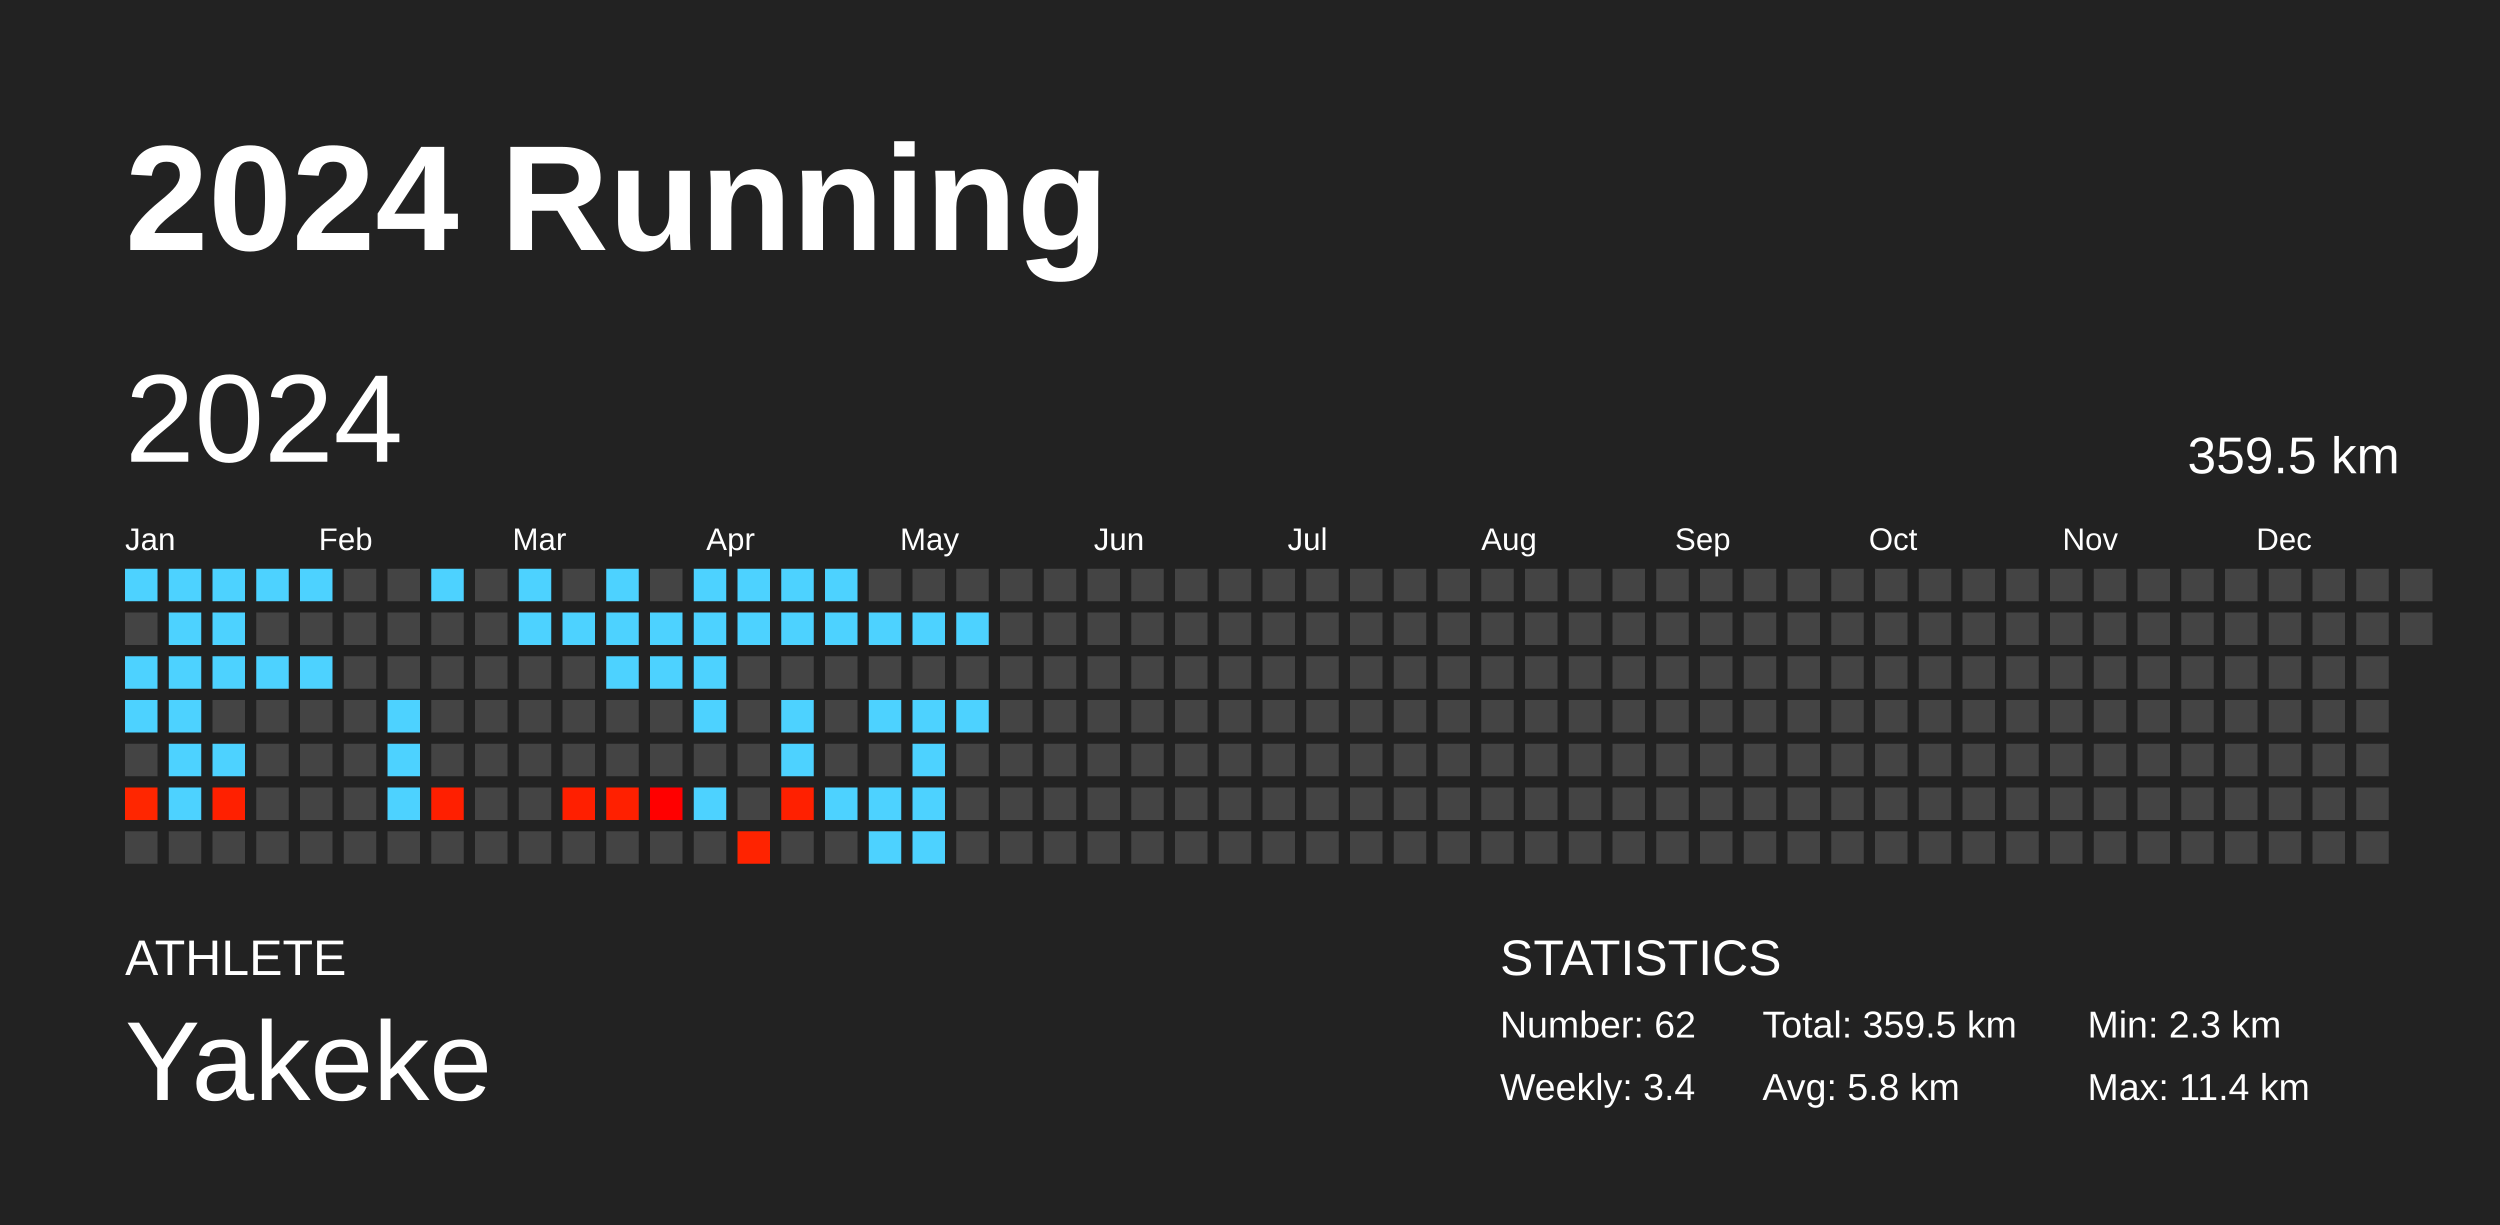
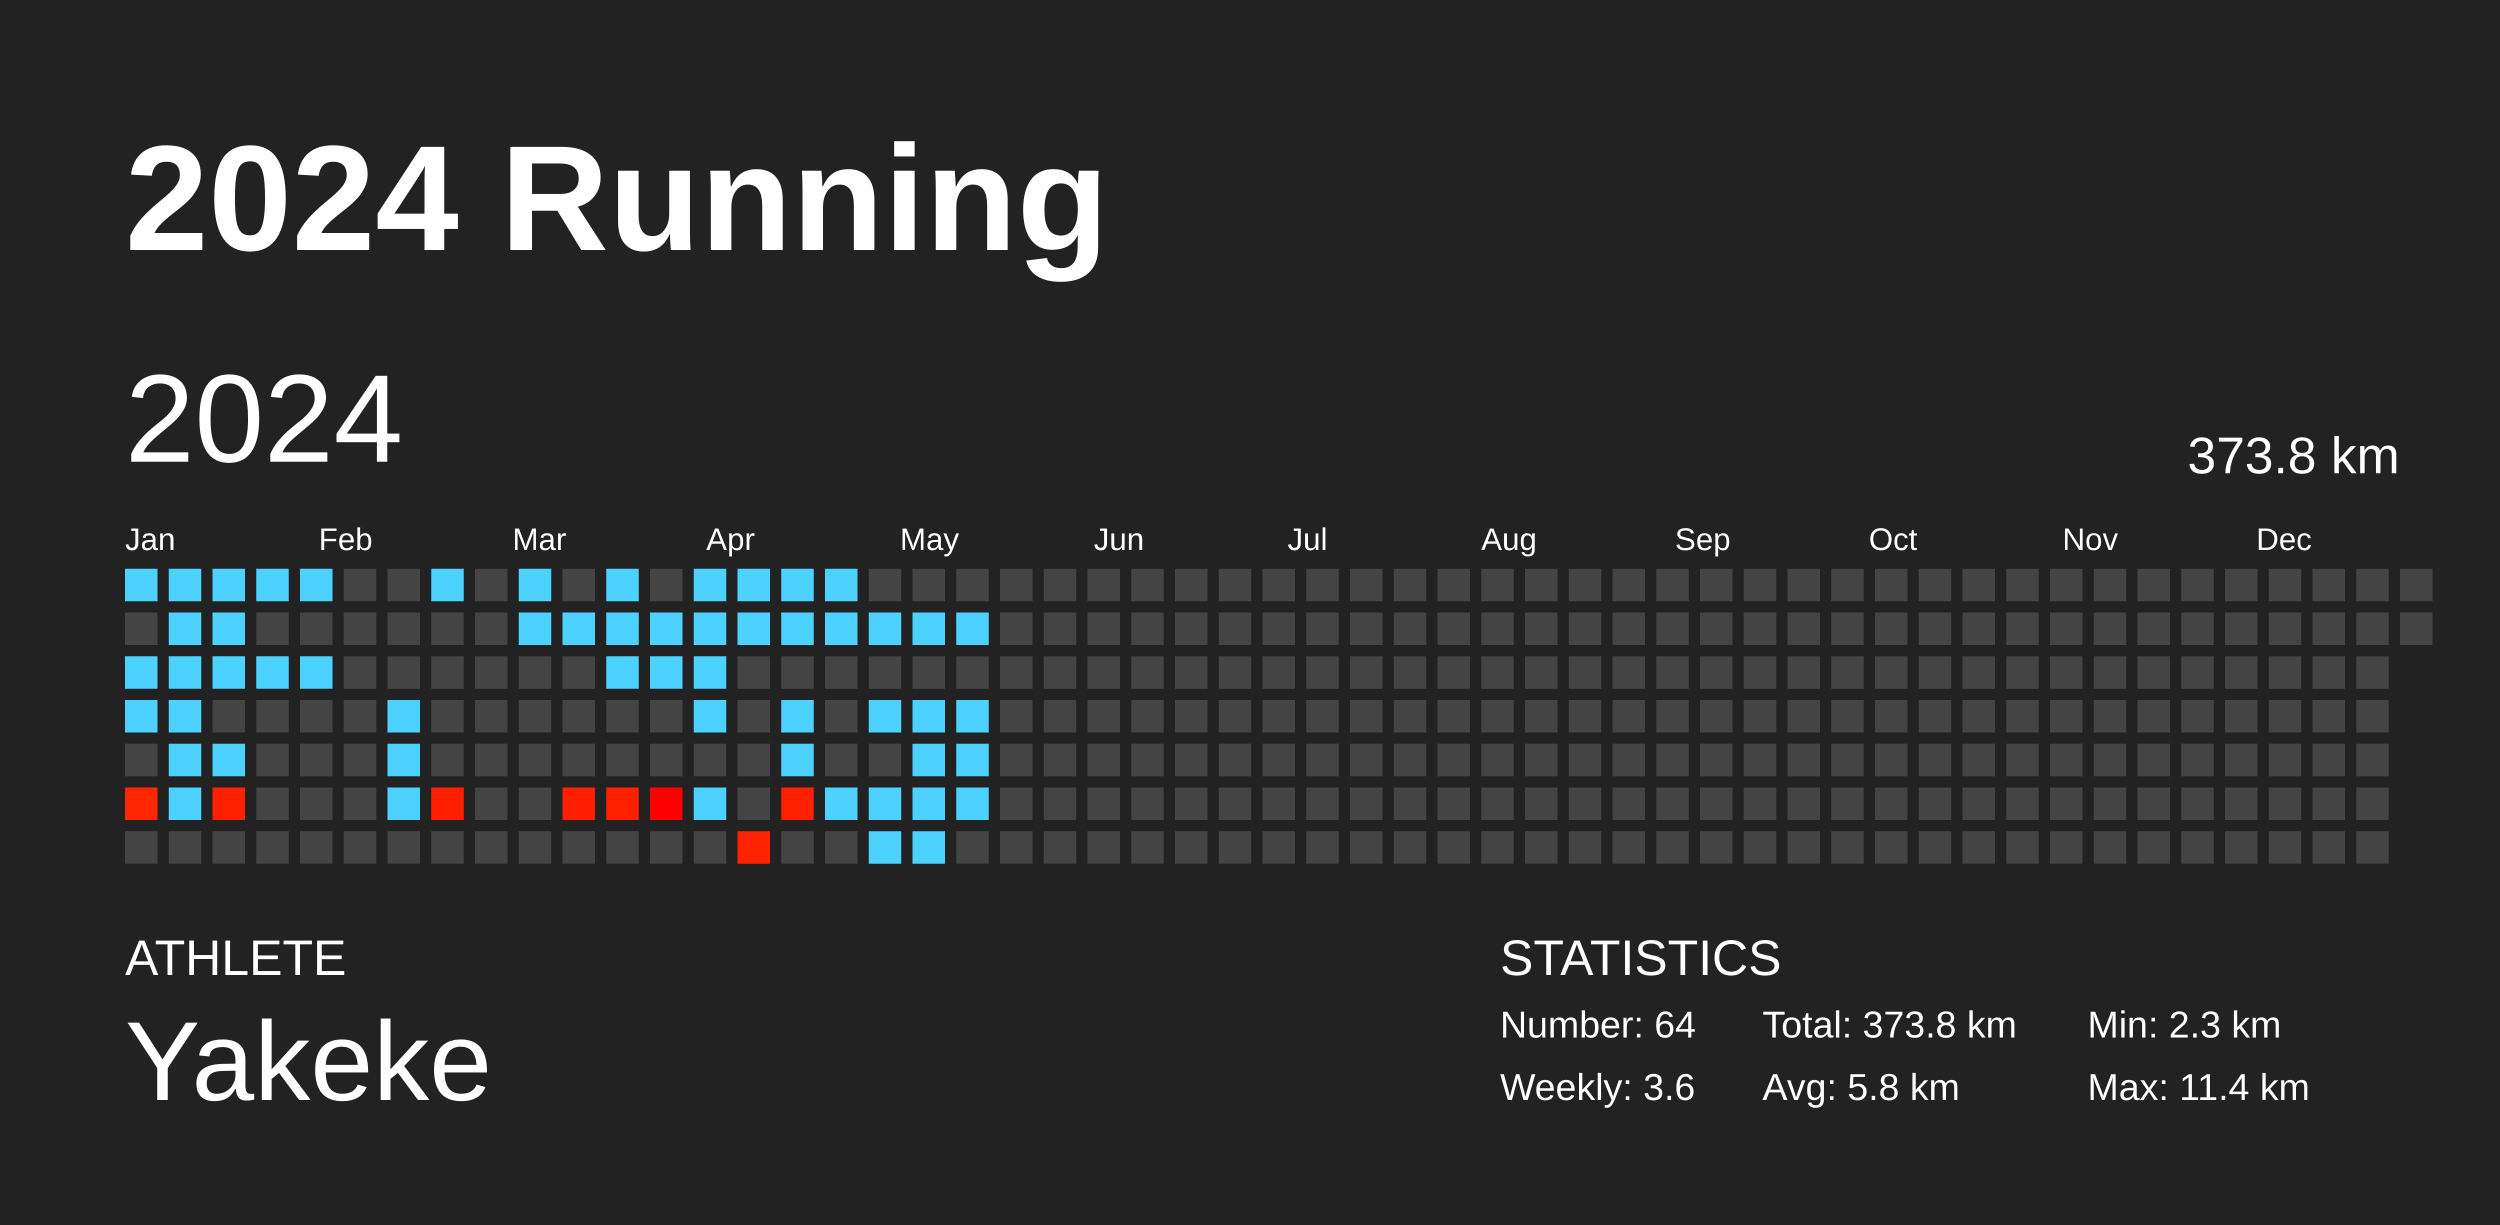
<svg xmlns="http://www.w3.org/2000/svg" baseProfile="full" height="98mm" version="1.1" viewBox="0,0,200,98" width="200mm">
  <defs />
  <rect fill="#222222" height="98" width="200" x="0" y="0" />
  <text fill="#FFFFFF" style="font-size:12px; font-family:Arial; font-weight:bold;" x="10" y="20">2024 Running</text>
  <text fill="#FFFFFF" style="font-size:4px; font-family:Arial" x="10" y="78">ATHLETE</text>
  <text fill="#FFFFFF" style="font-size:9px; font-family:Arial" x="10" y="88">Yakeke</text>
  <text fill="#FFFFFF" style="font-size:4px; font-family:Arial" x="120" y="78">STATISTICS</text>
-   <text fill="#FFFFFF" style="font-size:3px; font-family:Arial" x="120" y="83">Number: 62</text>
-   <text fill="#FFFFFF" style="font-size:3px; font-family:Arial" x="120" y="88">Weekly: 3.4</text>
-   <text fill="#FFFFFF" style="font-size:3px; font-family:Arial" x="141" y="83">Total: 359.5 km</text>
+   <text fill="#FFFFFF" style="font-size:3px; font-family:Arial" x="120" y="83">Number: 64</text>
+   <text fill="#FFFFFF" style="font-size:3px; font-family:Arial" x="120" y="88">Weekly: 3.6</text>
+   <text fill="#FFFFFF" style="font-size:3px; font-family:Arial" x="141" y="83">Total: 373.8 km</text>
  <text fill="#FFFFFF" style="font-size:3px; font-family:Arial" x="141" y="88">Avg: 5.8 km</text>
  <text fill="#FFFFFF" style="font-size:3px; font-family:Arial" x="167" y="83">Min: 2.3 km</text>
  <text fill="#FFFFFF" style="font-size:3px; font-family:Arial" x="167" y="88">Max: 11.4 km</text>
  <text dominant-baseline="hanging" fill="#FFFFFF" style="font-size:10.0px; font-family:Arial;" x="10" y="30">2024</text>
-   <text dominant-baseline="hanging" fill="#FFFFFF" style="font-size:4.125px; font-family:Arial;" x="175" y="35">359.5 km</text>
+   <text dominant-baseline="hanging" fill="#FFFFFF" style="font-size:4.125px; font-family:Arial;" x="175" y="35">373.8 km</text>
  <text fill="#FFFFFF" style="font-size:2.5px; font-family:Arial" x="10.0" y="44">Jan</text>
  <text fill="#FFFFFF" style="font-size:2.5px; font-family:Arial" x="25.5" y="44">Feb</text>
  <text fill="#FFFFFF" style="font-size:2.5px; font-family:Arial" x="41.0" y="44">Mar</text>
  <text fill="#FFFFFF" style="font-size:2.5px; font-family:Arial" x="56.5" y="44">Apr</text>
  <text fill="#FFFFFF" style="font-size:2.5px; font-family:Arial" x="72.0" y="44">May</text>
  <text fill="#FFFFFF" style="font-size:2.5px; font-family:Arial" x="87.5" y="44">Jun</text>
  <text fill="#FFFFFF" style="font-size:2.5px; font-family:Arial" x="103.0" y="44">Jul</text>
  <text fill="#FFFFFF" style="font-size:2.5px; font-family:Arial" x="118.5" y="44">Aug</text>
  <text fill="#FFFFFF" style="font-size:2.5px; font-family:Arial" x="134.0" y="44">Sep</text>
  <text fill="#FFFFFF" style="font-size:2.5px; font-family:Arial" x="149.5" y="44">Oct</text>
  <text fill="#FFFFFF" style="font-size:2.5px; font-family:Arial" x="165.0" y="44">Nov</text>
  <text fill="#FFFFFF" style="font-size:2.5px; font-family:Arial" x="180.5" y="44">Dec</text>
  <rect fill="#4dd2ff" height="2.6" width="2.6" x="10.0" y="45.5" />
  <rect fill="#444444" height="2.6" width="2.6" x="10.0" y="49.0" />
  <rect fill="#4dd2ff" height="2.6" width="2.6" x="10.0" y="52.5" />
  <rect fill="#4dd2ff" height="2.6" width="2.6" x="10.0" y="56.0" />
  <rect fill="#444444" height="2.6" width="2.6" x="10.0" y="59.5" />
  <rect fill="#ff2600" height="2.6" width="2.6" x="10.0" y="63.0" />
  <rect fill="#444444" height="2.6" width="2.6" x="10.0" y="66.5" />
  <rect fill="#4dd2ff" height="2.6" width="2.6" x="13.5" y="45.5" />
  <rect fill="#4dd2ff" height="2.6" width="2.6" x="13.5" y="49.0" />
  <rect fill="#4dd2ff" height="2.6" width="2.6" x="13.5" y="52.5" />
  <rect fill="#4dd2ff" height="2.6" width="2.6" x="13.5" y="56.0" />
  <rect fill="#4dd2ff" height="2.6" width="2.6" x="13.5" y="59.5" />
  <rect fill="#4dd2ff" height="2.6" width="2.6" x="13.5" y="63.0" />
  <rect fill="#444444" height="2.6" width="2.6" x="13.5" y="66.5" />
  <rect fill="#4dd2ff" height="2.6" width="2.6" x="17.0" y="45.5" />
  <rect fill="#4dd2ff" height="2.6" width="2.6" x="17.0" y="49.0" />
  <rect fill="#4dd2ff" height="2.6" width="2.6" x="17.0" y="52.5" />
  <rect fill="#444444" height="2.6" width="2.6" x="17.0" y="56.0" />
  <rect fill="#4dd2ff" height="2.6" width="2.6" x="17.0" y="59.5" />
  <rect fill="#ff2000" height="2.6" width="2.6" x="17.0" y="63.0" />
  <rect fill="#444444" height="2.6" width="2.6" x="17.0" y="66.5" />
  <rect fill="#4dd2ff" height="2.6" width="2.6" x="20.5" y="45.5" />
  <rect fill="#444444" height="2.6" width="2.6" x="20.5" y="49.0" />
  <rect fill="#4dd2ff" height="2.6" width="2.6" x="20.5" y="52.5" />
  <rect fill="#444444" height="2.6" width="2.6" x="20.5" y="56.0" />
  <rect fill="#444444" height="2.6" width="2.6" x="20.5" y="59.5" />
  <rect fill="#444444" height="2.6" width="2.6" x="20.5" y="63.0" />
  <rect fill="#444444" height="2.6" width="2.6" x="20.5" y="66.5" />
  <rect fill="#4dd2ff" height="2.6" width="2.6" x="24.0" y="45.5" />
  <rect fill="#444444" height="2.6" width="2.6" x="24.0" y="49.0" />
  <rect fill="#4dd2ff" height="2.6" width="2.6" x="24.0" y="52.5" />
  <rect fill="#444444" height="2.6" width="2.6" x="24.0" y="56.0" />
  <rect fill="#444444" height="2.6" width="2.6" x="24.0" y="59.5" />
  <rect fill="#444444" height="2.6" width="2.6" x="24.0" y="63.0" />
  <rect fill="#444444" height="2.6" width="2.6" x="24.0" y="66.5" />
  <rect fill="#444444" height="2.6" width="2.6" x="27.5" y="45.5" />
  <rect fill="#444444" height="2.6" width="2.6" x="27.5" y="49.0" />
  <rect fill="#444444" height="2.6" width="2.6" x="27.5" y="52.5" />
  <rect fill="#444444" height="2.6" width="2.6" x="27.5" y="56.0" />
  <rect fill="#444444" height="2.6" width="2.6" x="27.5" y="59.5" />
  <rect fill="#444444" height="2.6" width="2.6" x="27.5" y="63.0" />
  <rect fill="#444444" height="2.6" width="2.6" x="27.5" y="66.5" />
  <rect fill="#444444" height="2.6" width="2.6" x="31.0" y="45.5" />
  <rect fill="#444444" height="2.6" width="2.6" x="31.0" y="49.0" />
  <rect fill="#444444" height="2.6" width="2.6" x="31.0" y="52.5" />
  <rect fill="#4dd2ff" height="2.6" width="2.6" x="31.0" y="56.0" />
  <rect fill="#4dd2ff" height="2.6" width="2.6" x="31.0" y="59.5" />
  <rect fill="#4dd2ff" height="2.6" width="2.6" x="31.0" y="63.0" />
  <rect fill="#444444" height="2.6" width="2.6" x="31.0" y="66.5" />
  <rect fill="#4dd2ff" height="2.6" width="2.6" x="34.5" y="45.5" />
  <rect fill="#444444" height="2.6" width="2.6" x="34.5" y="49.0" />
  <rect fill="#444444" height="2.6" width="2.6" x="34.5" y="52.5" />
  <rect fill="#444444" height="2.6" width="2.6" x="34.5" y="56.0" />
  <rect fill="#444444" height="2.6" width="2.6" x="34.5" y="59.5" />
  <rect fill="#ff1f00" height="2.6" width="2.6" x="34.5" y="63.0" />
  <rect fill="#444444" height="2.6" width="2.6" x="34.5" y="66.5" />
  <rect fill="#444444" height="2.6" width="2.6" x="38.0" y="45.5" />
  <rect fill="#444444" height="2.6" width="2.6" x="38.0" y="49.0" />
  <rect fill="#444444" height="2.6" width="2.6" x="38.0" y="52.5" />
  <rect fill="#444444" height="2.6" width="2.6" x="38.0" y="56.0" />
  <rect fill="#444444" height="2.6" width="2.6" x="38.0" y="59.5" />
  <rect fill="#444444" height="2.6" width="2.6" x="38.0" y="63.0" />
  <rect fill="#444444" height="2.6" width="2.6" x="38.0" y="66.5" />
  <rect fill="#4dd2ff" height="2.6" width="2.6" x="41.5" y="45.5" />
  <rect fill="#4dd2ff" height="2.6" width="2.6" x="41.5" y="49.0" />
  <rect fill="#444444" height="2.6" width="2.6" x="41.5" y="52.5" />
  <rect fill="#444444" height="2.6" width="2.6" x="41.5" y="56.0" />
  <rect fill="#444444" height="2.6" width="2.6" x="41.5" y="59.5" />
  <rect fill="#444444" height="2.6" width="2.6" x="41.5" y="63.0" />
  <rect fill="#444444" height="2.6" width="2.6" x="41.5" y="66.5" />
  <rect fill="#444444" height="2.6" width="2.6" x="45.0" y="45.5" />
  <rect fill="#4dd2ff" height="2.6" width="2.6" x="45.0" y="49.0" />
  <rect fill="#444444" height="2.6" width="2.6" x="45.0" y="52.5" />
  <rect fill="#444444" height="2.6" width="2.6" x="45.0" y="56.0" />
  <rect fill="#444444" height="2.6" width="2.6" x="45.0" y="59.5" />
  <rect fill="#ff1f00" height="2.6" width="2.6" x="45.0" y="63.0" />
  <rect fill="#444444" height="2.6" width="2.6" x="45.0" y="66.5" />
  <rect fill="#4dd2ff" height="2.6" width="2.6" x="48.5" y="45.5" />
  <rect fill="#4dd2ff" height="2.6" width="2.6" x="48.5" y="49.0" />
  <rect fill="#4dd2ff" height="2.6" width="2.6" x="48.5" y="52.5" />
  <rect fill="#444444" height="2.6" width="2.6" x="48.5" y="56.0" />
  <rect fill="#444444" height="2.6" width="2.6" x="48.5" y="59.5" />
  <rect fill="#ff2000" height="2.6" width="2.6" x="48.5" y="63.0" />
  <rect fill="#444444" height="2.6" width="2.6" x="48.5" y="66.5" />
  <rect fill="#444444" height="2.6" width="2.6" x="52.0" y="45.5" />
  <rect fill="#4dd2ff" height="2.6" width="2.6" x="52.0" y="49.0" />
  <rect fill="#4dd2ff" height="2.6" width="2.6" x="52.0" y="52.5" />
  <rect fill="#444444" height="2.6" width="2.6" x="52.0" y="56.0" />
  <rect fill="#444444" height="2.6" width="2.6" x="52.0" y="59.5" />
  <rect fill="#ff0000" height="2.6" width="2.6" x="52.0" y="63.0" />
  <rect fill="#444444" height="2.6" width="2.6" x="52.0" y="66.5" />
  <rect fill="#4dd2ff" height="2.6" width="2.6" x="55.5" y="45.5" />
  <rect fill="#4dd2ff" height="2.6" width="2.6" x="55.5" y="49.0" />
  <rect fill="#4dd2ff" height="2.6" width="2.6" x="55.5" y="52.5" />
  <rect fill="#4dd2ff" height="2.6" width="2.6" x="55.5" y="56.0" />
  <rect fill="#444444" height="2.6" width="2.6" x="55.5" y="59.5" />
  <rect fill="#4dd2ff" height="2.6" width="2.6" x="55.5" y="63.0" />
  <rect fill="#444444" height="2.6" width="2.6" x="55.5" y="66.5" />
  <rect fill="#4dd2ff" height="2.6" width="2.6" x="59.0" y="45.5" />
  <rect fill="#4dd2ff" height="2.6" width="2.6" x="59.0" y="49.0" />
  <rect fill="#444444" height="2.6" width="2.6" x="59.0" y="52.5" />
  <rect fill="#444444" height="2.6" width="2.6" x="59.0" y="56.0" />
  <rect fill="#444444" height="2.6" width="2.6" x="59.0" y="59.5" />
  <rect fill="#444444" height="2.6" width="2.6" x="59.0" y="63.0" />
  <rect fill="#ff2300" height="2.6" width="2.6" x="59.0" y="66.5" />
  <rect fill="#4dd2ff" height="2.6" width="2.6" x="62.5" y="45.5" />
  <rect fill="#4dd2ff" height="2.6" width="2.6" x="62.5" y="49.0" />
  <rect fill="#444444" height="2.6" width="2.6" x="62.5" y="52.5" />
  <rect fill="#4dd2ff" height="2.6" width="2.6" x="62.5" y="56.0" />
  <rect fill="#4dd2ff" height="2.6" width="2.6" x="62.5" y="59.5" />
  <rect fill="#ff2000" height="2.6" width="2.6" x="62.5" y="63.0" />
  <rect fill="#444444" height="2.6" width="2.6" x="62.5" y="66.5" />
  <rect fill="#4dd2ff" height="2.6" width="2.6" x="66.0" y="45.5" />
  <rect fill="#4dd2ff" height="2.6" width="2.6" x="66.0" y="49.0" />
  <rect fill="#444444" height="2.6" width="2.6" x="66.0" y="52.5" />
  <rect fill="#444444" height="2.6" width="2.6" x="66.0" y="56.0" />
  <rect fill="#444444" height="2.6" width="2.6" x="66.0" y="59.5" />
  <rect fill="#4dd2ff" height="2.6" width="2.6" x="66.0" y="63.0" />
  <rect fill="#444444" height="2.6" width="2.6" x="66.0" y="66.5" />
  <rect fill="#444444" height="2.6" width="2.6" x="69.5" y="45.5" />
  <rect fill="#4dd2ff" height="2.6" width="2.6" x="69.5" y="49.0" />
  <rect fill="#444444" height="2.6" width="2.6" x="69.5" y="52.5" />
  <rect fill="#4dd2ff" height="2.6" width="2.6" x="69.5" y="56.0" />
  <rect fill="#444444" height="2.6" width="2.6" x="69.5" y="59.5" />
  <rect fill="#4dd2ff" height="2.6" width="2.6" x="69.5" y="63.0" />
  <rect fill="#4dd2ff" height="2.6" width="2.6" x="69.5" y="66.5" />
  <rect fill="#444444" height="2.6" width="2.6" x="73.0" y="45.5" />
  <rect fill="#4dd2ff" height="2.6" width="2.6" x="73.0" y="49.0" />
  <rect fill="#444444" height="2.6" width="2.6" x="73.0" y="52.5" />
  <rect fill="#4dd2ff" height="2.6" width="2.6" x="73.0" y="56.0" />
  <rect fill="#4dd2ff" height="2.6" width="2.6" x="73.0" y="59.5" />
  <rect fill="#4dd2ff" height="2.6" width="2.6" x="73.0" y="63.0" />
  <rect fill="#4dd2ff" height="2.6" width="2.6" x="73.0" y="66.5" />
  <rect fill="#444444" height="2.6" width="2.6" x="76.5" y="45.5" />
  <rect fill="#4dd2ff" height="2.6" width="2.6" x="76.5" y="49.0" />
  <rect fill="#444444" height="2.6" width="2.6" x="76.5" y="52.5" />
  <rect fill="#4dd2ff" height="2.6" width="2.6" x="76.5" y="56.0" />
-   <rect fill="#444444" height="2.6" width="2.6" x="76.5" y="59.5" />
-   <rect fill="#444444" height="2.6" width="2.6" x="76.5" y="63.0" />
+   <rect fill="#4dd2ff" height="2.6" width="2.6" x="76.5" y="59.5" />
+   <rect fill="#4dd2ff" height="2.6" width="2.6" x="76.5" y="63.0" />
  <rect fill="#444444" height="2.6" width="2.6" x="76.5" y="66.5" />
  <rect fill="#444444" height="2.6" width="2.6" x="80.0" y="45.5" />
  <rect fill="#444444" height="2.6" width="2.6" x="80.0" y="49.0" />
  <rect fill="#444444" height="2.6" width="2.6" x="80.0" y="52.5" />
  <rect fill="#444444" height="2.6" width="2.6" x="80.0" y="56.0" />
  <rect fill="#444444" height="2.6" width="2.6" x="80.0" y="59.5" />
  <rect fill="#444444" height="2.6" width="2.6" x="80.0" y="63.0" />
  <rect fill="#444444" height="2.6" width="2.6" x="80.0" y="66.5" />
  <rect fill="#444444" height="2.6" width="2.6" x="83.5" y="45.5" />
  <rect fill="#444444" height="2.6" width="2.6" x="83.5" y="49.0" />
  <rect fill="#444444" height="2.6" width="2.6" x="83.5" y="52.5" />
  <rect fill="#444444" height="2.6" width="2.6" x="83.5" y="56.0" />
  <rect fill="#444444" height="2.6" width="2.6" x="83.5" y="59.5" />
  <rect fill="#444444" height="2.6" width="2.6" x="83.5" y="63.0" />
  <rect fill="#444444" height="2.6" width="2.6" x="83.5" y="66.5" />
  <rect fill="#444444" height="2.6" width="2.6" x="87.0" y="45.5" />
  <rect fill="#444444" height="2.6" width="2.6" x="87.0" y="49.0" />
  <rect fill="#444444" height="2.6" width="2.6" x="87.0" y="52.5" />
  <rect fill="#444444" height="2.6" width="2.6" x="87.0" y="56.0" />
  <rect fill="#444444" height="2.6" width="2.6" x="87.0" y="59.5" />
  <rect fill="#444444" height="2.6" width="2.6" x="87.0" y="63.0" />
  <rect fill="#444444" height="2.6" width="2.6" x="87.0" y="66.5" />
  <rect fill="#444444" height="2.6" width="2.6" x="90.5" y="45.5" />
  <rect fill="#444444" height="2.6" width="2.6" x="90.5" y="49.0" />
  <rect fill="#444444" height="2.6" width="2.6" x="90.5" y="52.5" />
  <rect fill="#444444" height="2.6" width="2.6" x="90.5" y="56.0" />
  <rect fill="#444444" height="2.6" width="2.6" x="90.5" y="59.5" />
  <rect fill="#444444" height="2.6" width="2.6" x="90.5" y="63.0" />
  <rect fill="#444444" height="2.6" width="2.6" x="90.5" y="66.5" />
  <rect fill="#444444" height="2.6" width="2.6" x="94.0" y="45.5" />
  <rect fill="#444444" height="2.6" width="2.6" x="94.0" y="49.0" />
  <rect fill="#444444" height="2.6" width="2.6" x="94.0" y="52.5" />
  <rect fill="#444444" height="2.6" width="2.6" x="94.0" y="56.0" />
  <rect fill="#444444" height="2.6" width="2.6" x="94.0" y="59.5" />
  <rect fill="#444444" height="2.6" width="2.6" x="94.0" y="63.0" />
  <rect fill="#444444" height="2.6" width="2.6" x="94.0" y="66.5" />
  <rect fill="#444444" height="2.6" width="2.6" x="97.5" y="45.5" />
  <rect fill="#444444" height="2.6" width="2.6" x="97.5" y="49.0" />
  <rect fill="#444444" height="2.6" width="2.6" x="97.5" y="52.5" />
  <rect fill="#444444" height="2.6" width="2.6" x="97.5" y="56.0" />
  <rect fill="#444444" height="2.6" width="2.6" x="97.5" y="59.5" />
  <rect fill="#444444" height="2.6" width="2.6" x="97.5" y="63.0" />
  <rect fill="#444444" height="2.6" width="2.6" x="97.5" y="66.5" />
  <rect fill="#444444" height="2.6" width="2.6" x="101.0" y="45.5" />
  <rect fill="#444444" height="2.6" width="2.6" x="101.0" y="49.0" />
  <rect fill="#444444" height="2.6" width="2.6" x="101.0" y="52.5" />
  <rect fill="#444444" height="2.6" width="2.6" x="101.0" y="56.0" />
  <rect fill="#444444" height="2.6" width="2.6" x="101.0" y="59.5" />
  <rect fill="#444444" height="2.6" width="2.6" x="101.0" y="63.0" />
  <rect fill="#444444" height="2.6" width="2.6" x="101.0" y="66.5" />
  <rect fill="#444444" height="2.6" width="2.6" x="104.5" y="45.5" />
  <rect fill="#444444" height="2.6" width="2.6" x="104.5" y="49.0" />
  <rect fill="#444444" height="2.6" width="2.6" x="104.5" y="52.5" />
  <rect fill="#444444" height="2.6" width="2.6" x="104.5" y="56.0" />
  <rect fill="#444444" height="2.6" width="2.6" x="104.5" y="59.5" />
  <rect fill="#444444" height="2.6" width="2.6" x="104.5" y="63.0" />
  <rect fill="#444444" height="2.6" width="2.6" x="104.5" y="66.5" />
  <rect fill="#444444" height="2.6" width="2.6" x="108.0" y="45.5" />
  <rect fill="#444444" height="2.6" width="2.6" x="108.0" y="49.0" />
  <rect fill="#444444" height="2.6" width="2.6" x="108.0" y="52.5" />
  <rect fill="#444444" height="2.6" width="2.6" x="108.0" y="56.0" />
  <rect fill="#444444" height="2.6" width="2.6" x="108.0" y="59.5" />
  <rect fill="#444444" height="2.6" width="2.6" x="108.0" y="63.0" />
  <rect fill="#444444" height="2.6" width="2.6" x="108.0" y="66.5" />
  <rect fill="#444444" height="2.6" width="2.6" x="111.5" y="45.5" />
  <rect fill="#444444" height="2.6" width="2.6" x="111.5" y="49.0" />
  <rect fill="#444444" height="2.6" width="2.6" x="111.5" y="52.5" />
  <rect fill="#444444" height="2.6" width="2.6" x="111.5" y="56.0" />
  <rect fill="#444444" height="2.6" width="2.6" x="111.5" y="59.5" />
  <rect fill="#444444" height="2.6" width="2.6" x="111.5" y="63.0" />
  <rect fill="#444444" height="2.6" width="2.6" x="111.5" y="66.5" />
  <rect fill="#444444" height="2.6" width="2.6" x="115.0" y="45.5" />
  <rect fill="#444444" height="2.6" width="2.6" x="115.0" y="49.0" />
  <rect fill="#444444" height="2.6" width="2.6" x="115.0" y="52.5" />
  <rect fill="#444444" height="2.6" width="2.6" x="115.0" y="56.0" />
  <rect fill="#444444" height="2.6" width="2.6" x="115.0" y="59.5" />
  <rect fill="#444444" height="2.6" width="2.6" x="115.0" y="63.0" />
  <rect fill="#444444" height="2.6" width="2.6" x="115.0" y="66.5" />
  <rect fill="#444444" height="2.6" width="2.6" x="118.5" y="45.5" />
  <rect fill="#444444" height="2.6" width="2.6" x="118.5" y="49.0" />
  <rect fill="#444444" height="2.6" width="2.6" x="118.5" y="52.5" />
  <rect fill="#444444" height="2.6" width="2.6" x="118.5" y="56.0" />
  <rect fill="#444444" height="2.6" width="2.6" x="118.5" y="59.5" />
  <rect fill="#444444" height="2.6" width="2.6" x="118.5" y="63.0" />
  <rect fill="#444444" height="2.6" width="2.6" x="118.5" y="66.5" />
  <rect fill="#444444" height="2.6" width="2.6" x="122.0" y="45.5" />
  <rect fill="#444444" height="2.6" width="2.6" x="122.0" y="49.0" />
  <rect fill="#444444" height="2.6" width="2.6" x="122.0" y="52.5" />
  <rect fill="#444444" height="2.6" width="2.6" x="122.0" y="56.0" />
  <rect fill="#444444" height="2.6" width="2.6" x="122.0" y="59.5" />
  <rect fill="#444444" height="2.6" width="2.6" x="122.0" y="63.0" />
  <rect fill="#444444" height="2.6" width="2.6" x="122.0" y="66.5" />
  <rect fill="#444444" height="2.6" width="2.6" x="125.5" y="45.5" />
  <rect fill="#444444" height="2.6" width="2.6" x="125.5" y="49.0" />
  <rect fill="#444444" height="2.6" width="2.6" x="125.5" y="52.5" />
  <rect fill="#444444" height="2.6" width="2.6" x="125.5" y="56.0" />
  <rect fill="#444444" height="2.6" width="2.6" x="125.5" y="59.5" />
  <rect fill="#444444" height="2.6" width="2.6" x="125.5" y="63.0" />
  <rect fill="#444444" height="2.6" width="2.6" x="125.5" y="66.5" />
  <rect fill="#444444" height="2.6" width="2.6" x="129.0" y="45.5" />
  <rect fill="#444444" height="2.6" width="2.6" x="129.0" y="49.0" />
  <rect fill="#444444" height="2.6" width="2.6" x="129.0" y="52.5" />
  <rect fill="#444444" height="2.6" width="2.6" x="129.0" y="56.0" />
  <rect fill="#444444" height="2.6" width="2.6" x="129.0" y="59.5" />
  <rect fill="#444444" height="2.6" width="2.6" x="129.0" y="63.0" />
  <rect fill="#444444" height="2.6" width="2.6" x="129.0" y="66.5" />
  <rect fill="#444444" height="2.6" width="2.6" x="132.5" y="45.5" />
  <rect fill="#444444" height="2.6" width="2.6" x="132.5" y="49.0" />
  <rect fill="#444444" height="2.6" width="2.6" x="132.5" y="52.5" />
  <rect fill="#444444" height="2.6" width="2.6" x="132.5" y="56.0" />
  <rect fill="#444444" height="2.6" width="2.6" x="132.5" y="59.5" />
  <rect fill="#444444" height="2.6" width="2.6" x="132.5" y="63.0" />
  <rect fill="#444444" height="2.6" width="2.6" x="132.5" y="66.5" />
  <rect fill="#444444" height="2.6" width="2.6" x="136.0" y="45.5" />
  <rect fill="#444444" height="2.6" width="2.6" x="136.0" y="49.0" />
  <rect fill="#444444" height="2.6" width="2.6" x="136.0" y="52.5" />
  <rect fill="#444444" height="2.6" width="2.6" x="136.0" y="56.0" />
  <rect fill="#444444" height="2.6" width="2.6" x="136.0" y="59.5" />
  <rect fill="#444444" height="2.6" width="2.6" x="136.0" y="63.0" />
  <rect fill="#444444" height="2.6" width="2.6" x="136.0" y="66.5" />
  <rect fill="#444444" height="2.6" width="2.6" x="139.5" y="45.5" />
  <rect fill="#444444" height="2.6" width="2.6" x="139.5" y="49.0" />
  <rect fill="#444444" height="2.6" width="2.6" x="139.5" y="52.5" />
  <rect fill="#444444" height="2.6" width="2.6" x="139.5" y="56.0" />
  <rect fill="#444444" height="2.6" width="2.6" x="139.5" y="59.5" />
  <rect fill="#444444" height="2.6" width="2.6" x="139.5" y="63.0" />
  <rect fill="#444444" height="2.6" width="2.6" x="139.5" y="66.5" />
  <rect fill="#444444" height="2.6" width="2.6" x="143.0" y="45.5" />
  <rect fill="#444444" height="2.6" width="2.6" x="143.0" y="49.0" />
  <rect fill="#444444" height="2.6" width="2.6" x="143.0" y="52.5" />
  <rect fill="#444444" height="2.6" width="2.6" x="143.0" y="56.0" />
  <rect fill="#444444" height="2.6" width="2.6" x="143.0" y="59.5" />
  <rect fill="#444444" height="2.6" width="2.6" x="143.0" y="63.0" />
  <rect fill="#444444" height="2.6" width="2.6" x="143.0" y="66.5" />
  <rect fill="#444444" height="2.6" width="2.6" x="146.5" y="45.5" />
  <rect fill="#444444" height="2.6" width="2.6" x="146.5" y="49.0" />
  <rect fill="#444444" height="2.6" width="2.6" x="146.5" y="52.5" />
  <rect fill="#444444" height="2.6" width="2.6" x="146.5" y="56.0" />
  <rect fill="#444444" height="2.6" width="2.6" x="146.5" y="59.5" />
  <rect fill="#444444" height="2.6" width="2.6" x="146.5" y="63.0" />
  <rect fill="#444444" height="2.6" width="2.6" x="146.5" y="66.5" />
  <rect fill="#444444" height="2.6" width="2.6" x="150.0" y="45.5" />
  <rect fill="#444444" height="2.6" width="2.6" x="150.0" y="49.0" />
  <rect fill="#444444" height="2.6" width="2.6" x="150.0" y="52.5" />
  <rect fill="#444444" height="2.6" width="2.6" x="150.0" y="56.0" />
  <rect fill="#444444" height="2.6" width="2.6" x="150.0" y="59.5" />
  <rect fill="#444444" height="2.6" width="2.6" x="150.0" y="63.0" />
  <rect fill="#444444" height="2.6" width="2.6" x="150.0" y="66.5" />
  <rect fill="#444444" height="2.6" width="2.6" x="153.5" y="45.5" />
  <rect fill="#444444" height="2.6" width="2.6" x="153.5" y="49.0" />
  <rect fill="#444444" height="2.6" width="2.6" x="153.5" y="52.5" />
  <rect fill="#444444" height="2.6" width="2.6" x="153.5" y="56.0" />
  <rect fill="#444444" height="2.6" width="2.6" x="153.5" y="59.5" />
  <rect fill="#444444" height="2.6" width="2.6" x="153.5" y="63.0" />
  <rect fill="#444444" height="2.6" width="2.6" x="153.5" y="66.5" />
  <rect fill="#444444" height="2.6" width="2.6" x="157.0" y="45.5" />
  <rect fill="#444444" height="2.6" width="2.6" x="157.0" y="49.0" />
  <rect fill="#444444" height="2.6" width="2.6" x="157.0" y="52.5" />
  <rect fill="#444444" height="2.6" width="2.6" x="157.0" y="56.0" />
  <rect fill="#444444" height="2.6" width="2.6" x="157.0" y="59.5" />
  <rect fill="#444444" height="2.6" width="2.6" x="157.0" y="63.0" />
  <rect fill="#444444" height="2.6" width="2.6" x="157.0" y="66.5" />
  <rect fill="#444444" height="2.6" width="2.6" x="160.5" y="45.5" />
  <rect fill="#444444" height="2.6" width="2.6" x="160.5" y="49.0" />
  <rect fill="#444444" height="2.6" width="2.6" x="160.5" y="52.5" />
  <rect fill="#444444" height="2.6" width="2.6" x="160.5" y="56.0" />
  <rect fill="#444444" height="2.6" width="2.6" x="160.5" y="59.5" />
  <rect fill="#444444" height="2.6" width="2.6" x="160.5" y="63.0" />
  <rect fill="#444444" height="2.6" width="2.6" x="160.5" y="66.5" />
  <rect fill="#444444" height="2.6" width="2.6" x="164.0" y="45.5" />
  <rect fill="#444444" height="2.6" width="2.6" x="164.0" y="49.0" />
  <rect fill="#444444" height="2.6" width="2.6" x="164.0" y="52.5" />
  <rect fill="#444444" height="2.6" width="2.6" x="164.0" y="56.0" />
  <rect fill="#444444" height="2.6" width="2.6" x="164.0" y="59.5" />
  <rect fill="#444444" height="2.6" width="2.6" x="164.0" y="63.0" />
  <rect fill="#444444" height="2.6" width="2.6" x="164.0" y="66.5" />
  <rect fill="#444444" height="2.6" width="2.6" x="167.5" y="45.5" />
  <rect fill="#444444" height="2.6" width="2.6" x="167.5" y="49.0" />
  <rect fill="#444444" height="2.6" width="2.6" x="167.5" y="52.5" />
  <rect fill="#444444" height="2.6" width="2.6" x="167.5" y="56.0" />
  <rect fill="#444444" height="2.6" width="2.6" x="167.5" y="59.5" />
  <rect fill="#444444" height="2.6" width="2.6" x="167.5" y="63.0" />
  <rect fill="#444444" height="2.6" width="2.6" x="167.5" y="66.5" />
  <rect fill="#444444" height="2.6" width="2.6" x="171.0" y="45.5" />
  <rect fill="#444444" height="2.6" width="2.6" x="171.0" y="49.0" />
  <rect fill="#444444" height="2.6" width="2.6" x="171.0" y="52.5" />
  <rect fill="#444444" height="2.6" width="2.6" x="171.0" y="56.0" />
  <rect fill="#444444" height="2.6" width="2.6" x="171.0" y="59.5" />
  <rect fill="#444444" height="2.6" width="2.6" x="171.0" y="63.0" />
  <rect fill="#444444" height="2.6" width="2.6" x="171.0" y="66.5" />
  <rect fill="#444444" height="2.6" width="2.6" x="174.5" y="45.5" />
  <rect fill="#444444" height="2.6" width="2.6" x="174.5" y="49.0" />
  <rect fill="#444444" height="2.6" width="2.6" x="174.5" y="52.5" />
  <rect fill="#444444" height="2.6" width="2.6" x="174.5" y="56.0" />
  <rect fill="#444444" height="2.6" width="2.6" x="174.5" y="59.5" />
  <rect fill="#444444" height="2.6" width="2.6" x="174.5" y="63.0" />
  <rect fill="#444444" height="2.6" width="2.6" x="174.5" y="66.5" />
  <rect fill="#444444" height="2.6" width="2.6" x="178.0" y="45.5" />
  <rect fill="#444444" height="2.6" width="2.6" x="178.0" y="49.0" />
  <rect fill="#444444" height="2.6" width="2.6" x="178.0" y="52.5" />
  <rect fill="#444444" height="2.6" width="2.6" x="178.0" y="56.0" />
  <rect fill="#444444" height="2.6" width="2.6" x="178.0" y="59.5" />
  <rect fill="#444444" height="2.6" width="2.6" x="178.0" y="63.0" />
  <rect fill="#444444" height="2.6" width="2.6" x="178.0" y="66.5" />
  <rect fill="#444444" height="2.6" width="2.6" x="181.5" y="45.5" />
  <rect fill="#444444" height="2.6" width="2.6" x="181.5" y="49.0" />
  <rect fill="#444444" height="2.6" width="2.6" x="181.5" y="52.5" />
  <rect fill="#444444" height="2.6" width="2.6" x="181.5" y="56.0" />
  <rect fill="#444444" height="2.6" width="2.6" x="181.5" y="59.5" />
  <rect fill="#444444" height="2.6" width="2.6" x="181.5" y="63.0" />
  <rect fill="#444444" height="2.6" width="2.6" x="181.5" y="66.5" />
  <rect fill="#444444" height="2.6" width="2.6" x="185.0" y="45.5" />
  <rect fill="#444444" height="2.6" width="2.6" x="185.0" y="49.0" />
  <rect fill="#444444" height="2.6" width="2.6" x="185.0" y="52.5" />
  <rect fill="#444444" height="2.6" width="2.6" x="185.0" y="56.0" />
  <rect fill="#444444" height="2.6" width="2.6" x="185.0" y="59.5" />
  <rect fill="#444444" height="2.6" width="2.6" x="185.0" y="63.0" />
  <rect fill="#444444" height="2.6" width="2.6" x="185.0" y="66.5" />
  <rect fill="#444444" height="2.6" width="2.6" x="188.5" y="45.5" />
  <rect fill="#444444" height="2.6" width="2.6" x="188.5" y="49.0" />
  <rect fill="#444444" height="2.6" width="2.6" x="188.5" y="52.5" />
  <rect fill="#444444" height="2.6" width="2.6" x="188.5" y="56.0" />
  <rect fill="#444444" height="2.6" width="2.6" x="188.5" y="59.5" />
  <rect fill="#444444" height="2.6" width="2.6" x="188.5" y="63.0" />
  <rect fill="#444444" height="2.6" width="2.6" x="188.5" y="66.5" />
  <rect fill="#444444" height="2.6" width="2.6" x="192.0" y="45.5" />
  <rect fill="#444444" height="2.6" width="2.6" x="192.0" y="49.0" />
</svg>
